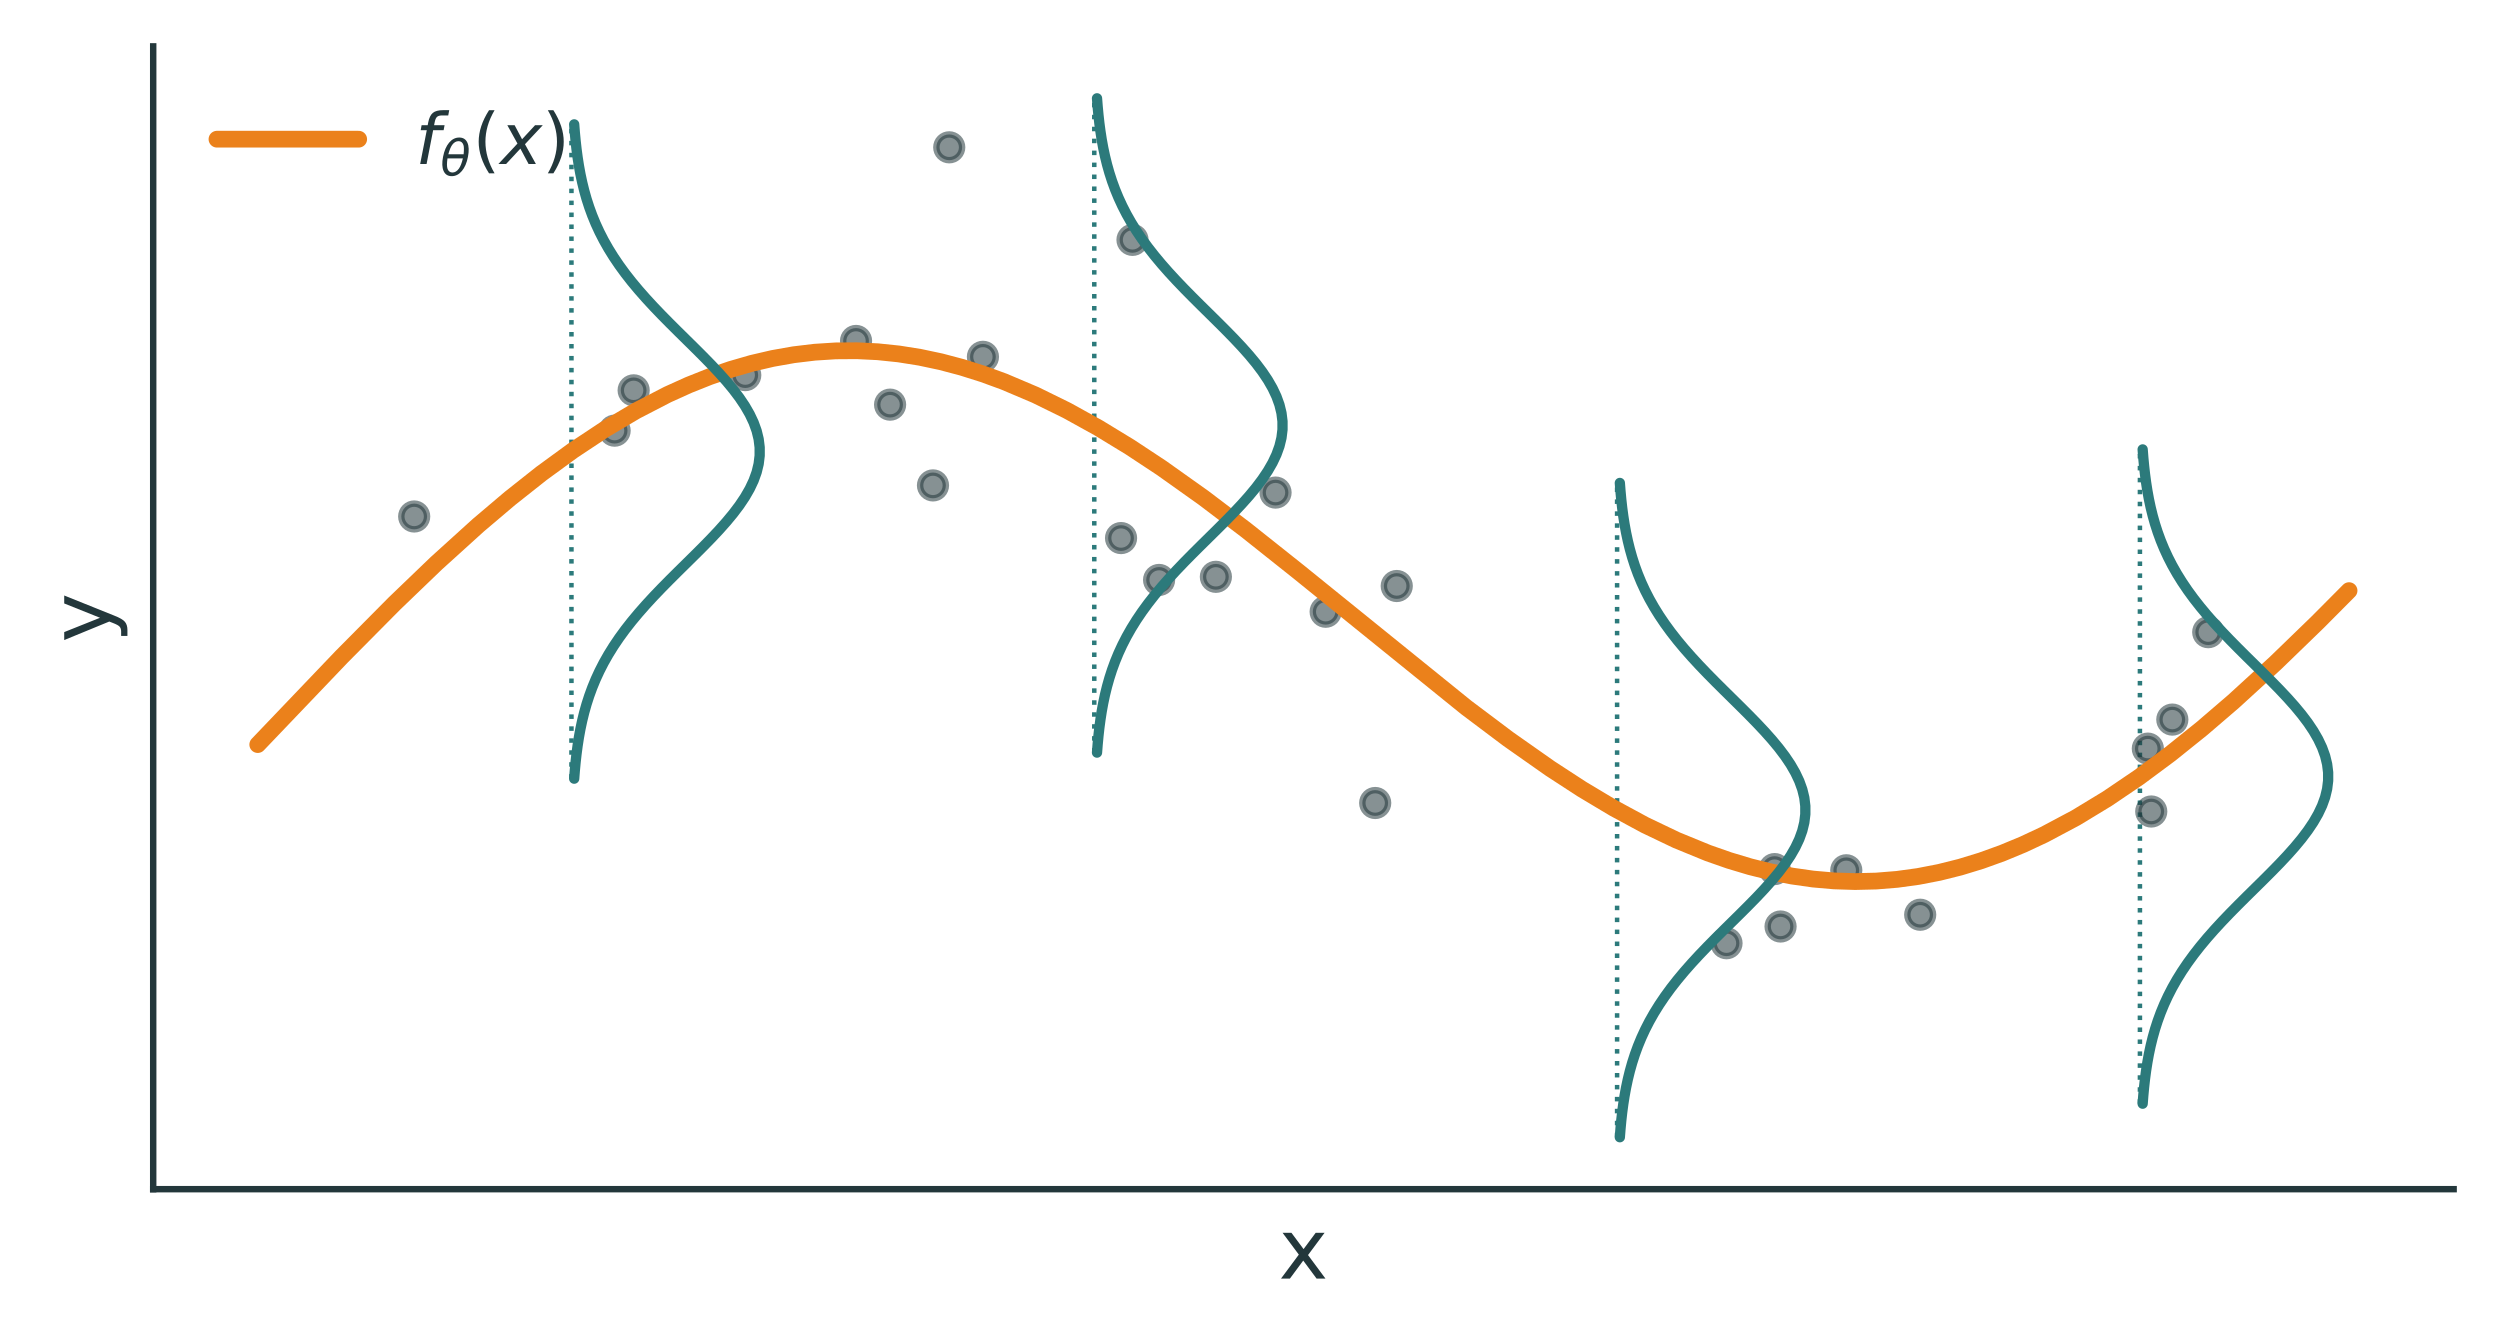
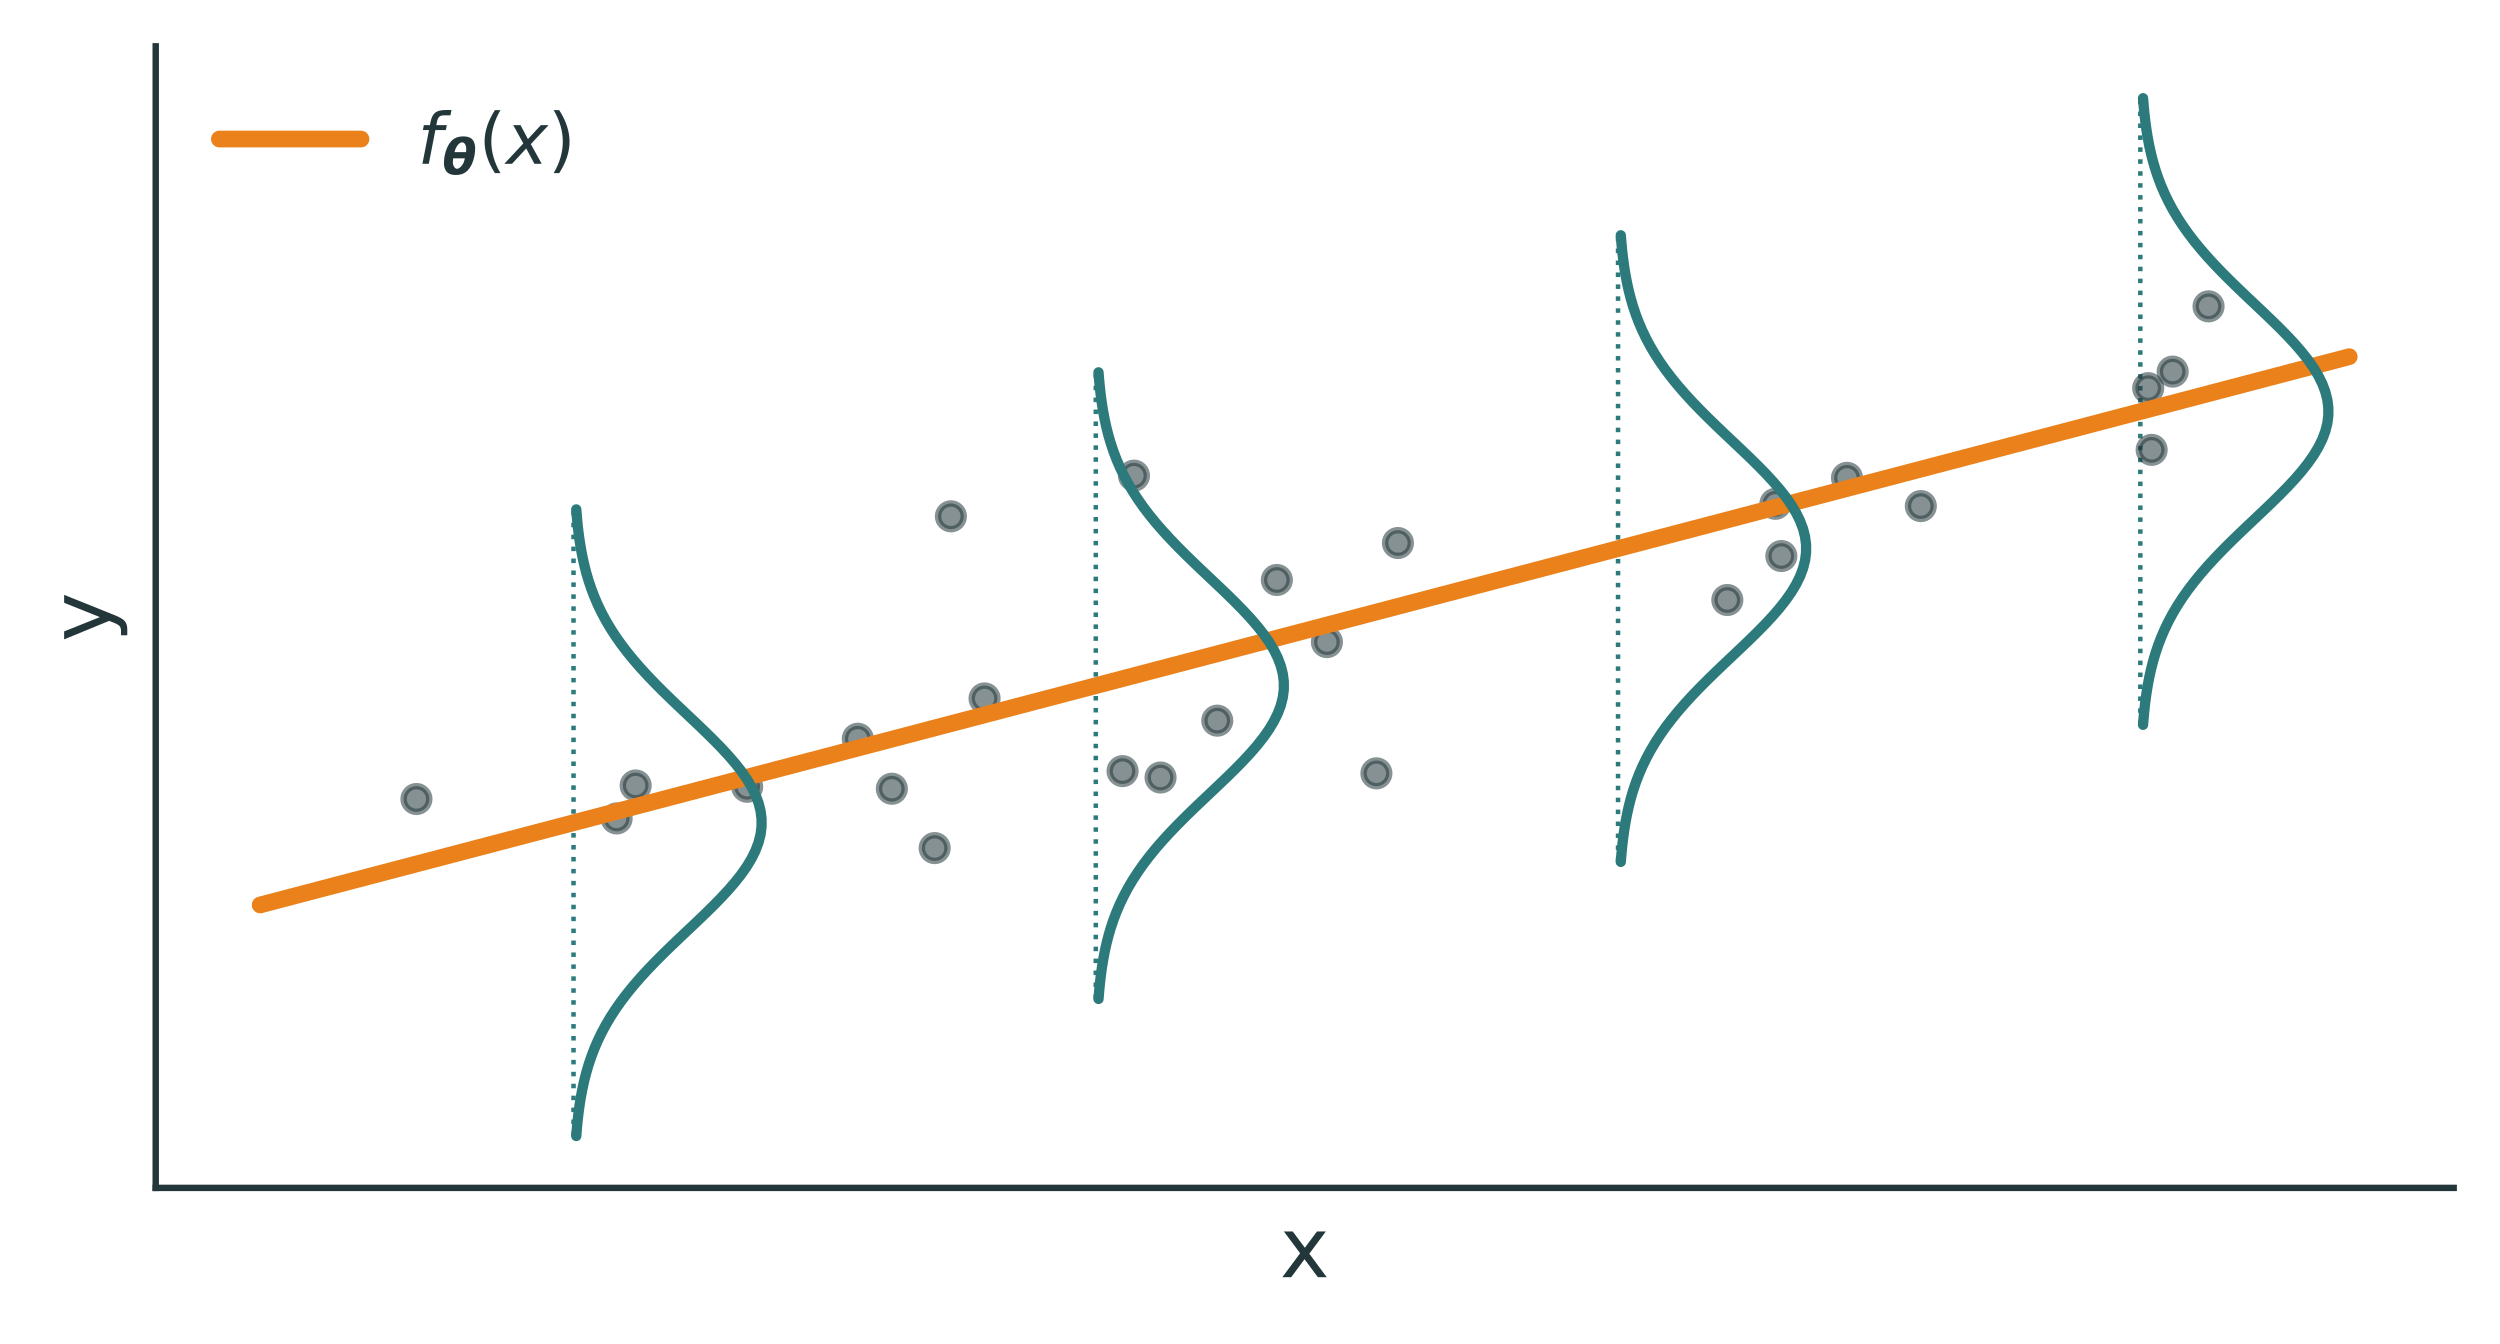
- <svg xmlns="http://www.w3.org/2000/svg" xmlns:xlink="http://www.w3.org/1999/xlink" width="388.102pt" height="208.39pt" viewBox="0 0 388.102 208.39" version="1.1">
+ <svg xmlns="http://www.w3.org/2000/svg" xmlns:xlink="http://www.w3.org/1999/xlink" width="388.52pt" height="208.808pt" viewBox="0 0 388.52 208.808" version="1.1">
  <defs>
    <style type="text/css">*{stroke-linejoin: round; stroke-linecap: butt}</style>
  </defs>
  <g id="figure_1">
    <g id="patch_1">
-       <path d="M 0 208.39  L 388.102 208.39  L 388.102 0  L 0 0  L 0 208.39  z " style="fill: none" />
+       <path d="M 0 208.808  L 388.52 208.808  L 388.52 0  L 0 0  L 0 208.808  z " style="fill: none" />
    </g>
    <g id="axes_1">
      <g id="patch_2">
-         <path d="M 23.782 184.608  L 380.902 184.608  L 380.902 7.2  L 23.782 7.2  L 23.782 184.608  z " style="fill: none" />
+         <path d="M 24.2 184.608  L 381.32 184.608  L 381.32 7.2  L 24.2 7.2  L 24.2 184.608  z " style="fill: none" />
      </g>
      <g id="line2d_1">
-         <path d="M 88.712 120.879  L 88.712 19.308  " clip-path="url(#p0d7d6aa895)" style="fill: none; stroke-dasharray: 0.7,1.155; stroke-dashoffset: 0; stroke: #2c7a7b; stroke-width: 0.7" />
+         <path d="M 89.131 176.544  L 89.131 79.167  " clip-path="url(#p70d7b5d572)" style="fill: none; stroke-dasharray: 0.7,1.155; stroke-dashoffset: 0; stroke: #2c7a7b; stroke-width: 0.7" />
      </g>
      <g id="line2d_2">
-         <path d="M 169.876 116.834  L 169.876 15.264  " clip-path="url(#p0d7d6aa895)" style="fill: none; stroke-dasharray: 0.7,1.155; stroke-dashoffset: 0; stroke: #2c7a7b; stroke-width: 0.7" />
+         <path d="M 170.295 155.243  L 170.295 57.866  " clip-path="url(#p70d7b5d572)" style="fill: none; stroke-dasharray: 0.7,1.155; stroke-dashoffset: 0; stroke: #2c7a7b; stroke-width: 0.7" />
      </g>
      <g id="line2d_3">
-         <path d="M 251.04 176.544  L 251.04 74.974  " clip-path="url(#p0d7d6aa895)" style="fill: none; stroke-dasharray: 0.7,1.155; stroke-dashoffset: 0; stroke: #2c7a7b; stroke-width: 0.7" />
+         <path d="M 251.458 133.942  L 251.458 36.565  " clip-path="url(#p70d7b5d572)" style="fill: none; stroke-dasharray: 0.7,1.155; stroke-dashoffset: 0; stroke: #2c7a7b; stroke-width: 0.7" />
      </g>
      <g id="line2d_4">
-         <path d="M 332.203 171.338  L 332.203 69.768  " clip-path="url(#p0d7d6aa895)" style="fill: none; stroke-dasharray: 0.7,1.155; stroke-dashoffset: 0; stroke: #2c7a7b; stroke-width: 0.7" />
+         <path d="M 332.622 112.641  L 332.622 15.264  " clip-path="url(#p70d7b5d572)" style="fill: none; stroke-dasharray: 0.7,1.155; stroke-dashoffset: 0; stroke: #2c7a7b; stroke-width: 0.7" />
      </g>
      <g id="matplotlib.axis_1">
        <g id="text_1">
-           <g style="fill: #23373b" transform="translate(198.4944 198.486) scale(0.13 -0.13)">
+           <g style="fill: #23373b" transform="translate(198.9128 198.485) scale(0.13 -0.13)">
            <defs>
-               <path id="DejaVuSans-78" d="M 3513 3500  L 2247 1797  L 3578 0  L 2900 0  L 1881 1375  L 863 0  L 184 0  L 1544 1831  L 300 3500  L 978 3500  L 1906 2253  L 2834 3500  L 3513 3500  z " transform="scale(0.015625)" />
+               <path id="DejaVuSans-5b" d="M 3513 3500  L 2247 1797  L 3578 0  L 2900 0  L 1881 1375  L 863 0  L 184 0  L 1544 1831  L 300 3500  L 978 3500  L 1906 2253  L 2834 3500  L 3513 3500  z " transform="scale(0.015625)" />
            </defs>
-             <use xlink:href="#DejaVuSans-78" />
+             <use xlink:href="#DejaVuSans-5b" />
          </g>
        </g>
      </g>
      <g id="matplotlib.axis_2">
        <g id="text_2">
-           <g style="fill: #23373b" transform="translate(17.07797 99.75119) rotate(-90) scale(0.13 -0.13)">
+           <g style="fill: #23373b" transform="translate(17.07695 99.75119) rotate(-90) scale(0.13 -0.13)">
            <defs>
-               <path id="DejaVuSans-79" d="M 2059 -325  Q 1816 -950 1584 -1140  Q 1353 -1331 966 -1331  L 506 -1331  L 506 -850  L 844 -850  Q 1081 -850 1212 -737  Q 1344 -625 1503 -206  L 1606 56  L 191 3500  L 800 3500  L 1894 763  L 2988 3500  L 3597 3500  L 2059 -325  z " transform="scale(0.015625)" />
+               <path id="DejaVuSans-5c" d="M 2059 -325  Q 1816 -950 1584 -1140  Q 1353 -1331 966 -1331  L 506 -1331  L 506 -850  L 844 -850  Q 1081 -850 1212 -737  Q 1344 -625 1503 -206  L 1606 56  L 191 3500  L 800 3500  L 1894 763  L 2988 3500  L 3597 3500  L 2059 -325  z " transform="scale(0.015625)" />
            </defs>
-             <use xlink:href="#DejaVuSans-79" />
+             <use xlink:href="#DejaVuSans-5c" />
          </g>
        </g>
      </g>
      <g id="PathCollection_1">
        <defs>
-           <path id="m223a2057d8" d="M 0 2  C 0.53 2 1.039 1.789 1.414 1.414  C 1.789 1.039 2 0.53 2 0  C 2 -0.53 1.789 -1.039 1.414 -1.414  C 1.039 -1.789 0.53 -2 0 -2  C -0.53 -2 -1.039 -1.789 -1.414 -1.414  C -1.789 -1.039 -2 -0.53 -2 0  C -2 0.53 -1.789 1.039 -1.414 1.414  C -1.039 1.789 -0.53 2 0 2  z " style="stroke: #23373b; stroke-opacity: 0.55" />
+           <path id="m4a341a54ef" d="M 0 2  C 0.53 2 1.039 1.789 1.414 1.414  C 1.789 1.039 2 0.53 2 0  C 2 -0.53 1.789 -1.039 1.414 -1.414  C 1.039 -1.789 0.53 -2 0 -2  C -0.53 -2 -1.039 -1.789 -1.414 -1.414  C -1.789 -1.039 -2 -0.53 -2 0  C -2 0.53 -1.789 1.039 -1.414 1.414  C -1.039 1.789 -0.53 2 0 2  z " style="stroke: #23373b; stroke-opacity: 0.55" />
        </defs>
-         <g clip-path="url(#p0d7d6aa895)">
-           <use xlink:href="#m223a2057d8" x="205.796" y="94.967" style="fill: #23373b; fill-opacity: 0.55; stroke: #23373b; stroke-opacity: 0.55" />
-           <use xlink:href="#m223a2057d8" x="333.962" y="125.979" style="fill: #23373b; fill-opacity: 0.55; stroke: #23373b; stroke-opacity: 0.55" />
-           <use xlink:href="#m223a2057d8" x="98.369" y="60.598" style="fill: #23373b; fill-opacity: 0.55; stroke: #23373b; stroke-opacity: 0.55" />
-           <use xlink:href="#m223a2057d8" x="333.432" y="116.218" style="fill: #23373b; fill-opacity: 0.55; stroke: #23373b; stroke-opacity: 0.55" />
-           <use xlink:href="#m223a2057d8" x="147.361" y="22.87" style="fill: #23373b; fill-opacity: 0.55; stroke: #23373b; stroke-opacity: 0.55" />
-           <use xlink:href="#m223a2057d8" x="179.938" y="90.032" style="fill: #23373b; fill-opacity: 0.55; stroke: #23373b; stroke-opacity: 0.55" />
-           <use xlink:href="#m223a2057d8" x="298.093" y="142.005" style="fill: #23373b; fill-opacity: 0.55; stroke: #23373b; stroke-opacity: 0.55" />
-           <use xlink:href="#m223a2057d8" x="175.811" y="37.238" style="fill: #23373b; fill-opacity: 0.55; stroke: #23373b; stroke-opacity: 0.55" />
-           <use xlink:href="#m223a2057d8" x="216.832" y="90.973" style="fill: #23373b; fill-opacity: 0.55; stroke: #23373b; stroke-opacity: 0.55" />
-           <use xlink:href="#m223a2057d8" x="64.299" y="80.18" style="fill: #23373b; fill-opacity: 0.55; stroke: #23373b; stroke-opacity: 0.55" />
-           <use xlink:href="#m223a2057d8" x="276.415" y="143.831" style="fill: #23373b; fill-opacity: 0.55; stroke: #23373b; stroke-opacity: 0.55" />
-           <use xlink:href="#m223a2057d8" x="213.487" y="124.659" style="fill: #23373b; fill-opacity: 0.55; stroke: #23373b; stroke-opacity: 0.55" />
-           <use xlink:href="#m223a2057d8" x="152.591" y="55.394" style="fill: #23373b; fill-opacity: 0.55; stroke: #23373b; stroke-opacity: 0.55" />
-           <use xlink:href="#m223a2057d8" x="286.617" y="135.104" style="fill: #23373b; fill-opacity: 0.55; stroke: #23373b; stroke-opacity: 0.55" />
-           <use xlink:href="#m223a2057d8" x="144.837" y="75.356" style="fill: #23373b; fill-opacity: 0.55; stroke: #23373b; stroke-opacity: 0.55" />
-           <use xlink:href="#m223a2057d8" x="188.754" y="89.546" style="fill: #23373b; fill-opacity: 0.55; stroke: #23373b; stroke-opacity: 0.55" />
-           <use xlink:href="#m223a2057d8" x="95.413" y="66.856" style="fill: #23373b; fill-opacity: 0.55; stroke: #23373b; stroke-opacity: 0.55" />
-           <use xlink:href="#m223a2057d8" x="174.032" y="83.53" style="fill: #23373b; fill-opacity: 0.55; stroke: #23373b; stroke-opacity: 0.55" />
-           <use xlink:href="#m223a2057d8" x="115.694" y="58.234" style="fill: #23373b; fill-opacity: 0.55; stroke: #23373b; stroke-opacity: 0.55" />
-           <use xlink:href="#m223a2057d8" x="132.892" y="52.929" style="fill: #23373b; fill-opacity: 0.55; stroke: #23373b; stroke-opacity: 0.55" />
-           <use xlink:href="#m223a2057d8" x="275.495" y="134.919" style="fill: #23373b; fill-opacity: 0.55; stroke: #23373b; stroke-opacity: 0.55" />
-           <use xlink:href="#m223a2057d8" x="138.179" y="62.818" style="fill: #23373b; fill-opacity: 0.55; stroke: #23373b; stroke-opacity: 0.55" />
-           <use xlink:href="#m223a2057d8" x="198.015" y="76.468" style="fill: #23373b; fill-opacity: 0.55; stroke: #23373b; stroke-opacity: 0.55" />
-           <use xlink:href="#m223a2057d8" x="342.808" y="98.138" style="fill: #23373b; fill-opacity: 0.55; stroke: #23373b; stroke-opacity: 0.55" />
-           <use xlink:href="#m223a2057d8" x="337.233" y="111.71" style="fill: #23373b; fill-opacity: 0.55; stroke: #23373b; stroke-opacity: 0.55" />
-           <use xlink:href="#m223a2057d8" x="268.023" y="146.428" style="fill: #23373b; fill-opacity: 0.55; stroke: #23373b; stroke-opacity: 0.55" />
+         <g clip-path="url(#p70d7b5d572)">
+           <use xlink:href="#m4a341a54ef" x="206.214" y="99.787" style="fill: #23373b; fill-opacity: 0.55; stroke: #23373b; stroke-opacity: 0.55" />
+           <use xlink:href="#m4a341a54ef" x="334.381" y="69.914" style="fill: #23373b; fill-opacity: 0.55; stroke: #23373b; stroke-opacity: 0.55" />
+           <use xlink:href="#m4a341a54ef" x="98.787" y="122.071" style="fill: #23373b; fill-opacity: 0.55; stroke: #23373b; stroke-opacity: 0.55" />
+           <use xlink:href="#m4a341a54ef" x="333.85" y="60.323" style="fill: #23373b; fill-opacity: 0.55; stroke: #23373b; stroke-opacity: 0.55" />
+           <use xlink:href="#m4a341a54ef" x="147.779" y="80.241" style="fill: #23373b; fill-opacity: 0.55; stroke: #23373b; stroke-opacity: 0.55" />
+           <use xlink:href="#m4a341a54ef" x="180.357" y="120.833" style="fill: #23373b; fill-opacity: 0.55; stroke: #23373b; stroke-opacity: 0.55" />
+           <use xlink:href="#m4a341a54ef" x="298.511" y="78.65" style="fill: #23373b; fill-opacity: 0.55; stroke: #23373b; stroke-opacity: 0.55" />
+           <use xlink:href="#m4a341a54ef" x="176.229" y="73.916" style="fill: #23373b; fill-opacity: 0.55; stroke: #23373b; stroke-opacity: 0.55" />
+           <use xlink:href="#m4a341a54ef" x="217.251" y="84.391" style="fill: #23373b; fill-opacity: 0.55; stroke: #23373b; stroke-opacity: 0.55" />
+           <use xlink:href="#m4a341a54ef" x="64.718" y="124.174" style="fill: #23373b; fill-opacity: 0.55; stroke: #23373b; stroke-opacity: 0.55" />
+           <use xlink:href="#m4a341a54ef" x="276.834" y="86.414" style="fill: #23373b; fill-opacity: 0.55; stroke: #23373b; stroke-opacity: 0.55" />
+           <use xlink:href="#m4a341a54ef" x="213.905" y="120.185" style="fill: #23373b; fill-opacity: 0.55; stroke: #23373b; stroke-opacity: 0.55" />
+           <use xlink:href="#m4a341a54ef" x="153.009" y="108.543" style="fill: #23373b; fill-opacity: 0.55; stroke: #23373b; stroke-opacity: 0.55" />
+           <use xlink:href="#m4a341a54ef" x="287.036" y="74.258" style="fill: #23373b; fill-opacity: 0.55; stroke: #23373b; stroke-opacity: 0.55" />
+           <use xlink:href="#m4a341a54ef" x="145.256" y="131.8" style="fill: #23373b; fill-opacity: 0.55; stroke: #23373b; stroke-opacity: 0.55" />
+           <use xlink:href="#m4a341a54ef" x="189.173" y="111.995" style="fill: #23373b; fill-opacity: 0.55; stroke: #23373b; stroke-opacity: 0.55" />
+           <use xlink:href="#m4a341a54ef" x="95.831" y="127.193" style="fill: #23373b; fill-opacity: 0.55; stroke: #23373b; stroke-opacity: 0.55" />
+           <use xlink:href="#m4a341a54ef" x="174.451" y="119.838" style="fill: #23373b; fill-opacity: 0.55; stroke: #23373b; stroke-opacity: 0.55" />
+           <use xlink:href="#m4a341a54ef" x="116.113" y="122.27" style="fill: #23373b; fill-opacity: 0.55; stroke: #23373b; stroke-opacity: 0.55" />
+           <use xlink:href="#m4a341a54ef" x="133.311" y="114.808" style="fill: #23373b; fill-opacity: 0.55; stroke: #23373b; stroke-opacity: 0.55" />
+           <use xlink:href="#m4a341a54ef" x="275.914" y="78.294" style="fill: #23373b; fill-opacity: 0.55; stroke: #23373b; stroke-opacity: 0.55" />
+           <use xlink:href="#m4a341a54ef" x="138.598" y="122.577" style="fill: #23373b; fill-opacity: 0.55; stroke: #23373b; stroke-opacity: 0.55" />
+           <use xlink:href="#m4a341a54ef" x="198.433" y="90.136" style="fill: #23373b; fill-opacity: 0.55; stroke: #23373b; stroke-opacity: 0.55" />
+           <use xlink:href="#m4a341a54ef" x="343.226" y="47.61" style="fill: #23373b; fill-opacity: 0.55; stroke: #23373b; stroke-opacity: 0.55" />
+           <use xlink:href="#m4a341a54ef" x="337.651" y="57.751" style="fill: #23373b; fill-opacity: 0.55; stroke: #23373b; stroke-opacity: 0.55" />
+           <use xlink:href="#m4a341a54ef" x="268.441" y="93.246" style="fill: #23373b; fill-opacity: 0.55; stroke: #23373b; stroke-opacity: 0.55" />
        </g>
      </g>
      <g id="patch_3">
-         <path d="M 23.782 184.608  L 23.782 7.2  " style="fill: none; stroke: #23373b; stroke-linejoin: miter; stroke-linecap: square" />
+         <path d="M 24.2 184.608  L 24.2 7.2  " style="fill: none; stroke: #23373b; stroke-linejoin: miter; stroke-linecap: square" />
      </g>
      <g id="patch_4">
-         <path d="M 23.782 184.608  L 380.902 184.608  " style="fill: none; stroke: #23373b; stroke-linejoin: miter; stroke-linecap: square" />
+         <path d="M 24.2 184.608  L 381.32 184.608  " style="fill: none; stroke: #23373b; stroke-linejoin: miter; stroke-linecap: square" />
      </g>
      <g id="line2d_5">
-         <path d="M 40.014 115.588  L 53.066 101.926  L 61.223 93.7  L 67.749 87.429  L 74.274 81.519  L 79.169 77.37  L 84.063 73.495  L 88.957 69.922  L 93.851 66.676  L 98.746 63.778  L 103.64 61.247  L 106.903 59.772  L 110.166 58.472  L 113.429 57.349  L 116.691 56.406  L 119.954 55.646  L 123.217 55.069  L 126.48 54.678  L 129.743 54.47  L 133.006 54.447  L 136.269 54.606  L 139.532 54.946  L 142.794 55.464  L 146.057 56.156  L 149.32 57.02  L 152.583 58.049  L 155.846 59.24  L 160.74 61.316  L 165.634 63.72  L 170.529 66.427  L 175.423 69.411  L 180.317 72.642  L 186.843 77.282  L 193.369 82.229  L 201.526 88.716  L 227.629 109.829  L 234.154 114.734  L 240.68 119.321  L 245.574 122.505  L 250.469 125.435  L 255.363 128.083  L 260.257 130.422  L 265.152 132.428  L 268.414 133.571  L 271.677 134.55  L 274.94 135.362  L 278.203 136.002  L 281.466 136.466  L 284.729 136.751  L 287.992 136.855  L 291.254 136.776  L 294.517 136.513  L 297.78 136.065  L 301.043 135.433  L 304.306 134.617  L 307.569 133.619  L 310.832 132.442  L 314.095 131.088  L 317.357 129.56  L 322.252 126.954  L 327.146 123.984  L 332.04 120.669  L 336.935 117.033  L 341.829 113.101  L 346.723 108.899  L 353.249 102.93  L 359.775 96.61  L 364.669 91.69  L 364.669 91.69  " clip-path="url(#p0d7d6aa895)" style="fill: none; stroke: #eb811b; stroke-width: 2.6; stroke-linecap: round" />
+         <path d="M 40.433 140.636  L 365.087 55.432  L 365.087 55.432  " clip-path="url(#p70d7b5d572)" style="fill: none; stroke: #eb811b; stroke-width: 2.6; stroke-linecap: round" />
      </g>
      <g id="line2d_6">
-         <path d="M 89.137 120.879  L 89.237 119.593  L 89.358 118.307  L 89.501 117.022  L 89.671 115.736  L 89.871 114.45  L 90.106 113.165  L 90.379 111.879  L 90.695 110.593  L 91.058 109.307  L 91.473 108.022  L 91.943 106.736  L 92.473 105.45  L 93.066 104.165  L 93.725 102.879  L 94.453 101.593  L 95.252 100.307  L 96.12 99.022  L 97.059 97.736  L 98.066 96.45  L 99.138 95.165  L 100.27 93.879  L 101.455 92.593  L 102.686 91.308  L 103.953 90.022  L 105.244 88.736  L 106.549 87.45  L 107.852 86.165  L 109.139 84.879  L 110.395 83.593  L 111.603 82.308  L 112.748 81.022  L 113.814 79.736  L 114.786 78.451  L 115.648 77.165  L 116.389 75.879  L 116.996 74.593  L 117.46 73.308  L 117.773 72.022  L 117.931 70.736  L 117.931 69.451  L 117.773 68.165  L 117.46 66.879  L 116.996 65.594  L 116.389 64.308  L 115.648 63.022  L 114.786 61.736  L 113.814 60.451  L 112.748 59.165  L 111.603 57.879  L 110.395 56.594  L 109.139 55.308  L 107.852 54.022  L 106.549 52.737  L 105.244 51.451  L 103.953 50.165  L 102.686 48.879  L 101.455 47.594  L 100.27 46.308  L 99.138 45.022  L 98.066 43.737  L 97.059 42.451  L 96.12 41.165  L 95.252 39.88  L 94.453 38.594  L 93.725 37.308  L 93.066 36.022  L 92.473 34.737  L 91.943 33.451  L 91.473 32.165  L 91.058 30.88  L 90.695 29.594  L 90.379 28.308  L 90.106 27.023  L 89.871 25.737  L 89.671 24.451  L 89.501 23.165  L 89.358 21.88  L 89.237 20.594  L 89.137 19.308  " clip-path="url(#p0d7d6aa895)" style="fill: none; stroke: #2c7a7b; stroke-width: 1.6; stroke-linecap: round" />
+         <path d="M 89.556 176.544  L 89.656 175.311  L 89.776 174.079  L 89.919 172.846  L 90.089 171.614  L 90.29 170.381  L 90.525 169.148  L 90.798 167.916  L 91.114 166.683  L 91.477 165.45  L 91.891 164.218  L 92.362 162.985  L 92.891 161.753  L 93.484 160.52  L 94.144 159.287  L 94.872 158.055  L 95.67 156.822  L 96.539 155.59  L 97.478 154.357  L 98.485 153.124  L 99.556 151.892  L 100.688 150.659  L 101.873 149.426  L 103.104 148.194  L 104.371 146.961  L 105.663 145.729  L 106.967 144.496  L 108.27 143.263  L 109.557 142.031  L 110.813 140.798  L 112.022 139.566  L 113.167 138.333  L 114.233 137.1  L 115.204 135.868  L 116.067 134.635  L 116.807 133.402  L 117.414 132.17  L 117.878 130.937  L 118.192 129.705  L 118.35 128.472  L 118.35 127.239  L 118.192 126.007  L 117.878 124.774  L 117.414 123.542  L 116.807 122.309  L 116.067 121.076  L 115.204 119.844  L 114.233 118.611  L 113.167 117.378  L 112.022 116.146  L 110.813 114.913  L 109.557 113.681  L 108.27 112.448  L 106.967 111.215  L 105.663 109.983  L 104.371 108.75  L 103.104 107.518  L 101.873 106.285  L 100.688 105.052  L 99.556 103.82  L 98.485 102.587  L 97.478 101.354  L 96.539 100.122  L 95.67 98.889  L 94.872 97.657  L 94.144 96.424  L 93.484 95.191  L 92.891 93.959  L 92.362 92.726  L 91.891 91.494  L 91.477 90.261  L 91.114 89.028  L 90.798 87.796  L 90.525 86.563  L 90.29 85.33  L 90.089 84.098  L 89.919 82.865  L 89.776 81.633  L 89.656 80.4  L 89.556 79.167  " clip-path="url(#p70d7b5d572)" style="fill: none; stroke: #2c7a7b; stroke-width: 1.6; stroke-linecap: round" />
      </g>
      <g id="line2d_7">
-         <path d="M 170.301 116.834  L 170.401 115.549  L 170.521 114.263  L 170.665 112.977  L 170.835 111.692  L 171.035 110.406  L 171.27 109.12  L 171.543 107.834  L 171.859 106.549  L 172.222 105.263  L 172.636 103.977  L 173.107 102.692  L 173.637 101.406  L 174.23 100.12  L 174.889 98.835  L 175.617 97.549  L 176.415 96.263  L 177.284 94.977  L 178.223 93.692  L 179.23 92.406  L 180.302 91.12  L 181.433 89.835  L 182.619 88.549  L 183.849 87.263  L 185.116 85.978  L 186.408 84.692  L 187.712 83.406  L 189.015 82.12  L 190.303 80.835  L 191.558 79.549  L 192.767 78.263  L 193.912 76.978  L 194.978 75.692  L 195.949 74.406  L 196.812 73.121  L 197.552 71.835  L 198.159 70.549  L 198.623 69.263  L 198.937 67.978  L 199.095 66.692  L 199.095 65.406  L 198.937 64.121  L 198.623 62.835  L 198.159 61.549  L 197.552 60.264  L 196.812 58.978  L 195.949 57.692  L 194.978 56.406  L 193.912 55.121  L 192.767 53.835  L 191.558 52.549  L 190.303 51.264  L 189.015 49.978  L 187.712 48.692  L 186.408 47.407  L 185.116 46.121  L 183.849 44.835  L 182.619 43.549  L 181.433 42.264  L 180.302 40.978  L 179.23 39.692  L 178.223 38.407  L 177.284 37.121  L 176.415 35.835  L 175.617 34.55  L 174.889 33.264  L 174.23 31.978  L 173.637 30.692  L 173.107 29.407  L 172.636 28.121  L 172.222 26.835  L 171.859 25.55  L 171.543 24.264  L 171.27 22.978  L 171.035 21.693  L 170.835 20.407  L 170.665 19.121  L 170.521 17.835  L 170.401 16.55  L 170.301 15.264  " clip-path="url(#p0d7d6aa895)" style="fill: none; stroke: #2c7a7b; stroke-width: 1.6; stroke-linecap: round" />
+         <path d="M 170.719 155.243  L 170.82 154.01  L 170.94 152.778  L 171.083 151.545  L 171.253 150.312  L 171.454 149.08  L 171.688 147.847  L 171.961 146.615  L 172.277 145.382  L 172.64 144.149  L 173.055 142.917  L 173.525 141.684  L 174.055 140.451  L 174.648 139.219  L 175.307 137.986  L 176.035 136.754  L 176.834 135.521  L 177.702 134.288  L 178.641 133.056  L 179.648 131.823  L 180.72 130.591  L 181.852 129.358  L 183.037 128.125  L 184.268 126.893  L 185.535 125.66  L 186.827 124.427  L 188.131 123.195  L 189.434 121.962  L 190.721 120.73  L 191.977 119.497  L 193.185 118.264  L 194.331 117.032  L 195.396 115.799  L 196.368 114.567  L 197.23 113.334  L 197.971 112.101  L 198.578 110.869  L 199.042 109.636  L 199.355 108.403  L 199.513 107.171  L 199.513 105.938  L 199.355 104.706  L 199.042 103.473  L 198.578 102.24  L 197.971 101.008  L 197.23 99.775  L 196.368 98.543  L 195.396 97.31  L 194.331 96.077  L 193.185 94.845  L 191.977 93.612  L 190.721 92.379  L 189.434 91.147  L 188.131 89.914  L 186.827 88.682  L 185.535 87.449  L 184.268 86.216  L 183.037 84.984  L 181.852 83.751  L 180.72 82.519  L 179.648 81.286  L 178.641 80.053  L 177.702 78.821  L 176.834 77.588  L 176.035 76.355  L 175.307 75.123  L 174.648 73.89  L 174.055 72.658  L 173.525 71.425  L 173.055 70.192  L 172.64 68.96  L 172.277 67.727  L 171.961 66.495  L 171.688 65.262  L 171.454 64.029  L 171.253 62.797  L 171.083 61.564  L 170.94 60.331  L 170.82 59.099  L 170.719 57.866  " clip-path="url(#p70d7b5d572)" style="fill: none; stroke: #2c7a7b; stroke-width: 1.6; stroke-linecap: round" />
      </g>
      <g id="line2d_8">
-         <path d="M 251.465 176.544  L 251.565 175.258  L 251.685 173.973  L 251.828 172.687  L 251.998 171.401  L 252.199 170.115  L 252.433 168.83  L 252.707 167.544  L 253.023 166.258  L 253.386 164.973  L 253.8 163.687  L 254.27 162.401  L 254.8 161.116  L 255.393 159.83  L 256.053 158.544  L 256.781 157.258  L 257.579 155.973  L 258.448 154.687  L 259.386 153.401  L 260.393 152.116  L 261.465 150.83  L 262.597 149.544  L 263.782 148.259  L 265.013 146.973  L 266.28 145.687  L 267.572 144.401  L 268.876 143.116  L 270.179 141.83  L 271.466 140.544  L 272.722 139.259  L 273.931 137.973  L 275.076 136.687  L 276.142 135.402  L 277.113 134.116  L 277.976 132.83  L 278.716 131.544  L 279.323 130.259  L 279.787 128.973  L 280.101 127.687  L 280.259 126.402  L 280.259 125.116  L 280.101 123.83  L 279.787 122.545  L 279.323 121.259  L 278.716 119.973  L 277.976 118.687  L 277.113 117.402  L 276.142 116.116  L 275.076 114.83  L 273.931 113.545  L 272.722 112.259  L 271.466 110.973  L 270.179 109.688  L 268.876 108.402  L 267.572 107.116  L 266.28 105.83  L 265.013 104.545  L 263.782 103.259  L 262.597 101.973  L 261.465 100.688  L 260.393 99.402  L 259.386 98.116  L 258.448 96.831  L 257.579 95.545  L 256.781 94.259  L 256.053 92.973  L 255.393 91.688  L 254.8 90.402  L 254.27 89.116  L 253.8 87.831  L 253.386 86.545  L 253.023 85.259  L 252.707 83.974  L 252.433 82.688  L 252.199 81.402  L 251.998 80.116  L 251.828 78.831  L 251.685 77.545  L 251.565 76.259  L 251.465 74.974  " clip-path="url(#p0d7d6aa895)" style="fill: none; stroke: #2c7a7b; stroke-width: 1.6; stroke-linecap: round" />
+         <path d="M 251.883 133.942  L 251.983 132.709  L 252.103 131.477  L 252.247 130.244  L 252.417 129.011  L 252.617 127.779  L 252.852 126.546  L 253.125 125.313  L 253.441 124.081  L 253.804 122.848  L 254.219 121.616  L 254.689 120.383  L 255.219 119.15  L 255.812 117.918  L 256.471 116.685  L 257.199 115.453  L 257.997 114.22  L 258.866 112.987  L 259.805 111.755  L 260.812 110.522  L 261.884 109.289  L 263.015 108.057  L 264.201 106.824  L 265.432 105.592  L 266.698 104.359  L 267.99 103.126  L 269.294 101.894  L 270.597 100.661  L 271.885 99.429  L 273.14 98.196  L 274.349 96.963  L 275.494 95.731  L 276.56 94.498  L 277.531 93.265  L 278.394 92.033  L 279.134 90.8  L 279.741 89.568  L 280.205 88.335  L 280.519 87.102  L 280.677 85.87  L 280.677 84.637  L 280.519 83.405  L 280.205 82.172  L 279.741 80.939  L 279.134 79.707  L 278.394 78.474  L 277.531 77.241  L 276.56 76.009  L 275.494 74.776  L 274.349 73.544  L 273.14 72.311  L 271.885 71.078  L 270.597 69.846  L 269.294 68.613  L 267.99 67.381  L 266.698 66.148  L 265.432 64.915  L 264.201 63.683  L 263.015 62.45  L 261.884 61.217  L 260.812 59.985  L 259.805 58.752  L 258.866 57.52  L 257.997 56.287  L 257.199 55.054  L 256.471 53.822  L 255.812 52.589  L 255.219 51.357  L 254.689 50.124  L 254.219 48.891  L 253.804 47.659  L 253.441 46.426  L 253.125 45.193  L 252.852 43.961  L 252.617 42.728  L 252.417 41.496  L 252.247 40.263  L 252.103 39.03  L 251.983 37.798  L 251.883 36.565  " clip-path="url(#p70d7b5d572)" style="fill: none; stroke: #2c7a7b; stroke-width: 1.6; stroke-linecap: round" />
      </g>
      <g id="line2d_9">
-         <path d="M 332.628 171.338  L 332.728 170.053  L 332.849 168.767  L 332.992 167.481  L 333.162 166.196  L 333.362 164.91  L 333.597 163.624  L 333.87 162.339  L 334.186 161.053  L 334.549 159.767  L 334.964 158.481  L 335.434 157.196  L 335.964 155.91  L 336.557 154.624  L 337.216 153.339  L 337.944 152.053  L 338.742 150.767  L 339.611 149.482  L 340.55 148.196  L 341.557 146.91  L 342.629 145.624  L 343.761 144.339  L 344.946 143.053  L 346.177 141.767  L 347.444 140.482  L 348.735 139.196  L 350.04 137.91  L 351.343 136.625  L 352.63 135.339  L 353.886 134.053  L 355.094 132.767  L 356.239 131.482  L 357.305 130.196  L 358.277 128.91  L 359.139 127.625  L 359.88 126.339  L 360.487 125.053  L 360.951 123.768  L 361.264 122.482  L 361.422 121.196  L 361.422 119.91  L 361.264 118.625  L 360.951 117.339  L 360.487 116.053  L 359.88 114.768  L 359.139 113.482  L 358.277 112.196  L 357.305 110.91  L 356.239 109.625  L 355.094 108.339  L 353.886 107.053  L 352.63 105.768  L 351.343 104.482  L 350.04 103.196  L 348.735 101.911  L 347.444 100.625  L 346.177 99.339  L 344.946 98.053  L 343.761 96.768  L 342.629 95.482  L 341.557 94.196  L 340.55 92.911  L 339.611 91.625  L 338.742 90.339  L 337.944 89.054  L 337.216 87.768  L 336.557 86.482  L 335.964 85.196  L 335.434 83.911  L 334.964 82.625  L 334.549 81.339  L 334.186 80.054  L 333.87 78.768  L 333.597 77.482  L 333.362 76.197  L 333.162 74.911  L 332.992 73.625  L 332.849 72.339  L 332.728 71.054  L 332.628 69.768  " clip-path="url(#p0d7d6aa895)" style="fill: none; stroke: #2c7a7b; stroke-width: 1.6; stroke-linecap: round" />
+         <path d="M 333.047 112.641  L 333.147 111.408  L 333.267 110.175  L 333.41 108.943  L 333.58 107.71  L 333.781 106.478  L 334.015 105.245  L 334.289 104.012  L 334.605 102.78  L 334.968 101.547  L 335.382 100.314  L 335.852 99.082  L 336.382 97.849  L 336.975 96.617  L 337.635 95.384  L 338.363 94.151  L 339.161 92.919  L 340.03 91.686  L 340.969 90.454  L 341.976 89.221  L 343.047 87.988  L 344.179 86.756  L 345.364 85.523  L 346.595 84.29  L 347.862 83.058  L 349.154 81.825  L 350.458 80.593  L 351.761 79.36  L 353.048 78.127  L 354.304 76.895  L 355.513 75.662  L 356.658 74.43  L 357.724 73.197  L 358.695 71.964  L 359.558 70.732  L 360.298 69.499  L 360.905 68.266  L 361.369 67.034  L 361.683 65.801  L 361.841 64.569  L 361.841 63.336  L 361.683 62.103  L 361.369 60.871  L 360.905 59.638  L 360.298 58.406  L 359.558 57.173  L 358.695 55.94  L 357.724 54.708  L 356.658 53.475  L 355.513 52.242  L 354.304 51.01  L 353.048 49.777  L 351.761 48.545  L 350.458 47.312  L 349.154 46.079  L 347.862 44.847  L 346.595 43.614  L 345.364 42.382  L 344.179 41.149  L 343.047 39.916  L 341.976 38.684  L 340.969 37.451  L 340.03 36.218  L 339.161 34.986  L 338.363 33.753  L 337.635 32.521  L 336.975 31.288  L 336.382 30.055  L 335.852 28.823  L 335.382 27.59  L 334.968 26.358  L 334.605 25.125  L 334.289 23.892  L 334.015 22.66  L 333.781 21.427  L 333.58 20.194  L 333.41 18.962  L 333.267 17.729  L 333.147 16.497  L 333.047 15.264  " clip-path="url(#p70d7b5d572)" style="fill: none; stroke: #2c7a7b; stroke-width: 1.6; stroke-linecap: round" />
      </g>
      <g id="legend_1">
        <g id="line2d_10">
-           <path d="M 33.682 21.608  L 44.682 21.608  L 55.682 21.608  " style="fill: none; stroke: #eb811b; stroke-width: 2.6; stroke-linecap: round" />
+           <path d="M 34.1 21.61  L 45.1 21.61  L 56.1 21.61  " style="fill: none; stroke: #eb811b; stroke-width: 2.6; stroke-linecap: round" />
        </g>
        <g id="text_3">
-           <g style="fill: #23373b" transform="translate(64.48156 25.45828) scale(0.11 -0.11)">
+           <g style="fill: #23373b" transform="translate(64.9 25.46) scale(0.11 -0.11)">
            <defs>
-               <path id="DejaVuSans-Oblique-66" d="M 3059 4863  L 2969 4384  L 2419 4384  Q 2106 4384 1964 4261  Q 1822 4138 1753 3809  L 1691 3500  L 2638 3500  L 2553 3053  L 1606 3053  L 1013 0  L 434 0  L 1031 3053  L 481 3053  L 563 3500  L 1113 3500  L 1159 3744  Q 1278 4363 1576 4613  Q 1875 4863 2516 4863  L 3059 4863  z " transform="scale(0.015625)" />
-               <path id="DejaVuSans-Oblique-3b8" d="M 2913 2219  L 925 2219  Q 791 1284 928 888  Q 1100 400 1566 400  Q 2034 400 2391 891  Q 2703 1322 2913 2219  z M 3009 2750  Q 3094 3638 2984 3950  Q 2813 4444 2353 4444  Q 1875 4444 1525 3956  Q 1250 3563 1034 2750  L 3009 2750  z M 2444 4913  Q 3194 4913 3494 4250  Q 3794 3591 3566 2422  Q 3341 1256 2781 594  Q 2225 -72 1475 -72  Q 722 -72 425 594  Q 128 1256 353 2422  Q 581 3591 1134 4250  Q 1691 4913 2444 4913  z " transform="scale(0.015625)" />
-               <path id="DejaVuSans-28" d="M 1984 4856  Q 1566 4138 1362 3434  Q 1159 2731 1159 2009  Q 1159 1288 1364 580  Q 1569 -128 1984 -844  L 1484 -844  Q 1016 -109 783 600  Q 550 1309 550 2009  Q 550 2706 781 3412  Q 1013 4119 1484 4856  L 1984 4856  z " transform="scale(0.015625)" />
-               <path id="DejaVuSans-Oblique-78" d="M 3841 3500  L 2234 1784  L 3219 0  L 2559 0  L 1819 1388  L 531 0  L -166 0  L 1556 1844  L 641 3500  L 1300 3500  L 1972 2234  L 3144 3500  L 3841 3500  z " transform="scale(0.015625)" />
-               <path id="DejaVuSans-29" d="M 513 4856  L 1013 4856  Q 1481 4119 1714 3412  Q 1947 2706 1947 2009  Q 1947 1309 1714 600  Q 1481 -109 1013 -844  L 513 -844  Q 928 -128 1133 580  Q 1338 1288 1338 2009  Q 1338 2731 1133 3434  Q 928 4138 513 4856  z " transform="scale(0.015625)" />
+               <path id="DejaVuSans-Oblique-49" d="M 3059 4863  L 2969 4384  L 2419 4384  Q 2106 4384 1964 4261  Q 1822 4138 1753 3809  L 1691 3500  L 2638 3500  L 2553 3053  L 1606 3053  L 1013 0  L 434 0  L 1031 3053  L 481 3053  L 563 3500  L 1113 3500  L 1159 3744  Q 1278 4363 1576 4613  Q 1875 4863 2516 4863  L 3059 4863  z " transform="scale(0.015625)" />
+               <path id="DejaVuSans-BoldOblique-34c" d="M 1381 2081  Q 1334 1788 1334 1553  Q 1334 1322 1397 1181  Q 1594 725 1872 725  Q 2147 725 2522 1181  Q 2744 1453 2888 2081  L 1381 2081  z M 3041 2881  Q 3063 3081 3063 3297  Q 3063 3509 3006 3688  Q 2856 4144 2534 4144  Q 2209 4144 1888 3688  Q 1672 3384 1541 2881  L 3041 2881  z M 1066 4231  Q 1638 4913 2684 4913  Q 3731 4913 4038 4231  Q 4216 3838 4216 3363  Q 4216 2884 4122 2403  Q 3900 1256 3319 594  Q 2738 -72 1716 -72  Q 694 -72 372 594  Q 181 984 181 1459  Q 181 1934 272 2403  Q 494 3550 1066 4231  z " transform="scale(0.015625)" />
+               <path id="DejaVuSans-b" d="M 1984 4856  Q 1566 4138 1362 3434  Q 1159 2731 1159 2009  Q 1159 1288 1364 580  Q 1569 -128 1984 -844  L 1484 -844  Q 1016 -109 783 600  Q 550 1309 550 2009  Q 550 2706 781 3412  Q 1013 4119 1484 4856  L 1984 4856  z " transform="scale(0.015625)" />
+               <path id="DejaVuSans-Oblique-5b" d="M 3841 3500  L 2234 1784  L 3219 0  L 2559 0  L 1819 1388  L 531 0  L -166 0  L 1556 1844  L 641 3500  L 1300 3500  L 1972 2234  L 3144 3500  L 3841 3500  z " transform="scale(0.015625)" />
+               <path id="DejaVuSans-c" d="M 513 4856  L 1013 4856  Q 1481 4119 1714 3412  Q 1947 2706 1947 2009  Q 1947 1309 1714 600  Q 1481 -109 1013 -844  L 513 -844  Q 928 -128 1133 580  Q 1338 1288 1338 2009  Q 1338 2731 1133 3434  Q 928 4138 513 4856  z " transform="scale(0.015625)" />
            </defs>
-             <use xlink:href="#DejaVuSans-Oblique-66" transform="translate(0 0.015625)" />
-             <use xlink:href="#DejaVuSans-Oblique-3b8" transform="translate(35.20508 -16.39062) scale(0.7)" />
-             <use xlink:href="#DejaVuSans-28" transform="translate(80.7666 0.015625)" />
-             <use xlink:href="#DejaVuSans-Oblique-78" transform="translate(119.7803 0.015625)" />
-             <use xlink:href="#DejaVuSans-29" transform="translate(178.96 0.015625)" />
+             <use xlink:href="#DejaVuSans-Oblique-49" transform="translate(0 0.015625)" />
+             <use xlink:href="#DejaVuSans-BoldOblique-34c" transform="translate(35.20508 -14.98433) scale(0.7)" />
+             <use xlink:href="#DejaVuSans-b" transform="translate(86.03027 0.015625)" />
+             <use xlink:href="#DejaVuSans-Oblique-5b" transform="translate(125.0439 0.015625)" />
+             <use xlink:href="#DejaVuSans-c" transform="translate(184.2236 0.015625)" />
          </g>
        </g>
      </g>
    </g>
  </g>
  <defs>
-     <clipPath id="p0d7d6aa895">
-       <rect x="23.782" y="7.2" width="357.12" height="177.408" />
+     <clipPath id="p70d7b5d572">
+       <rect x="24.2" y="7.2" width="357.12" height="177.408" />
    </clipPath>
  </defs>
</svg>
